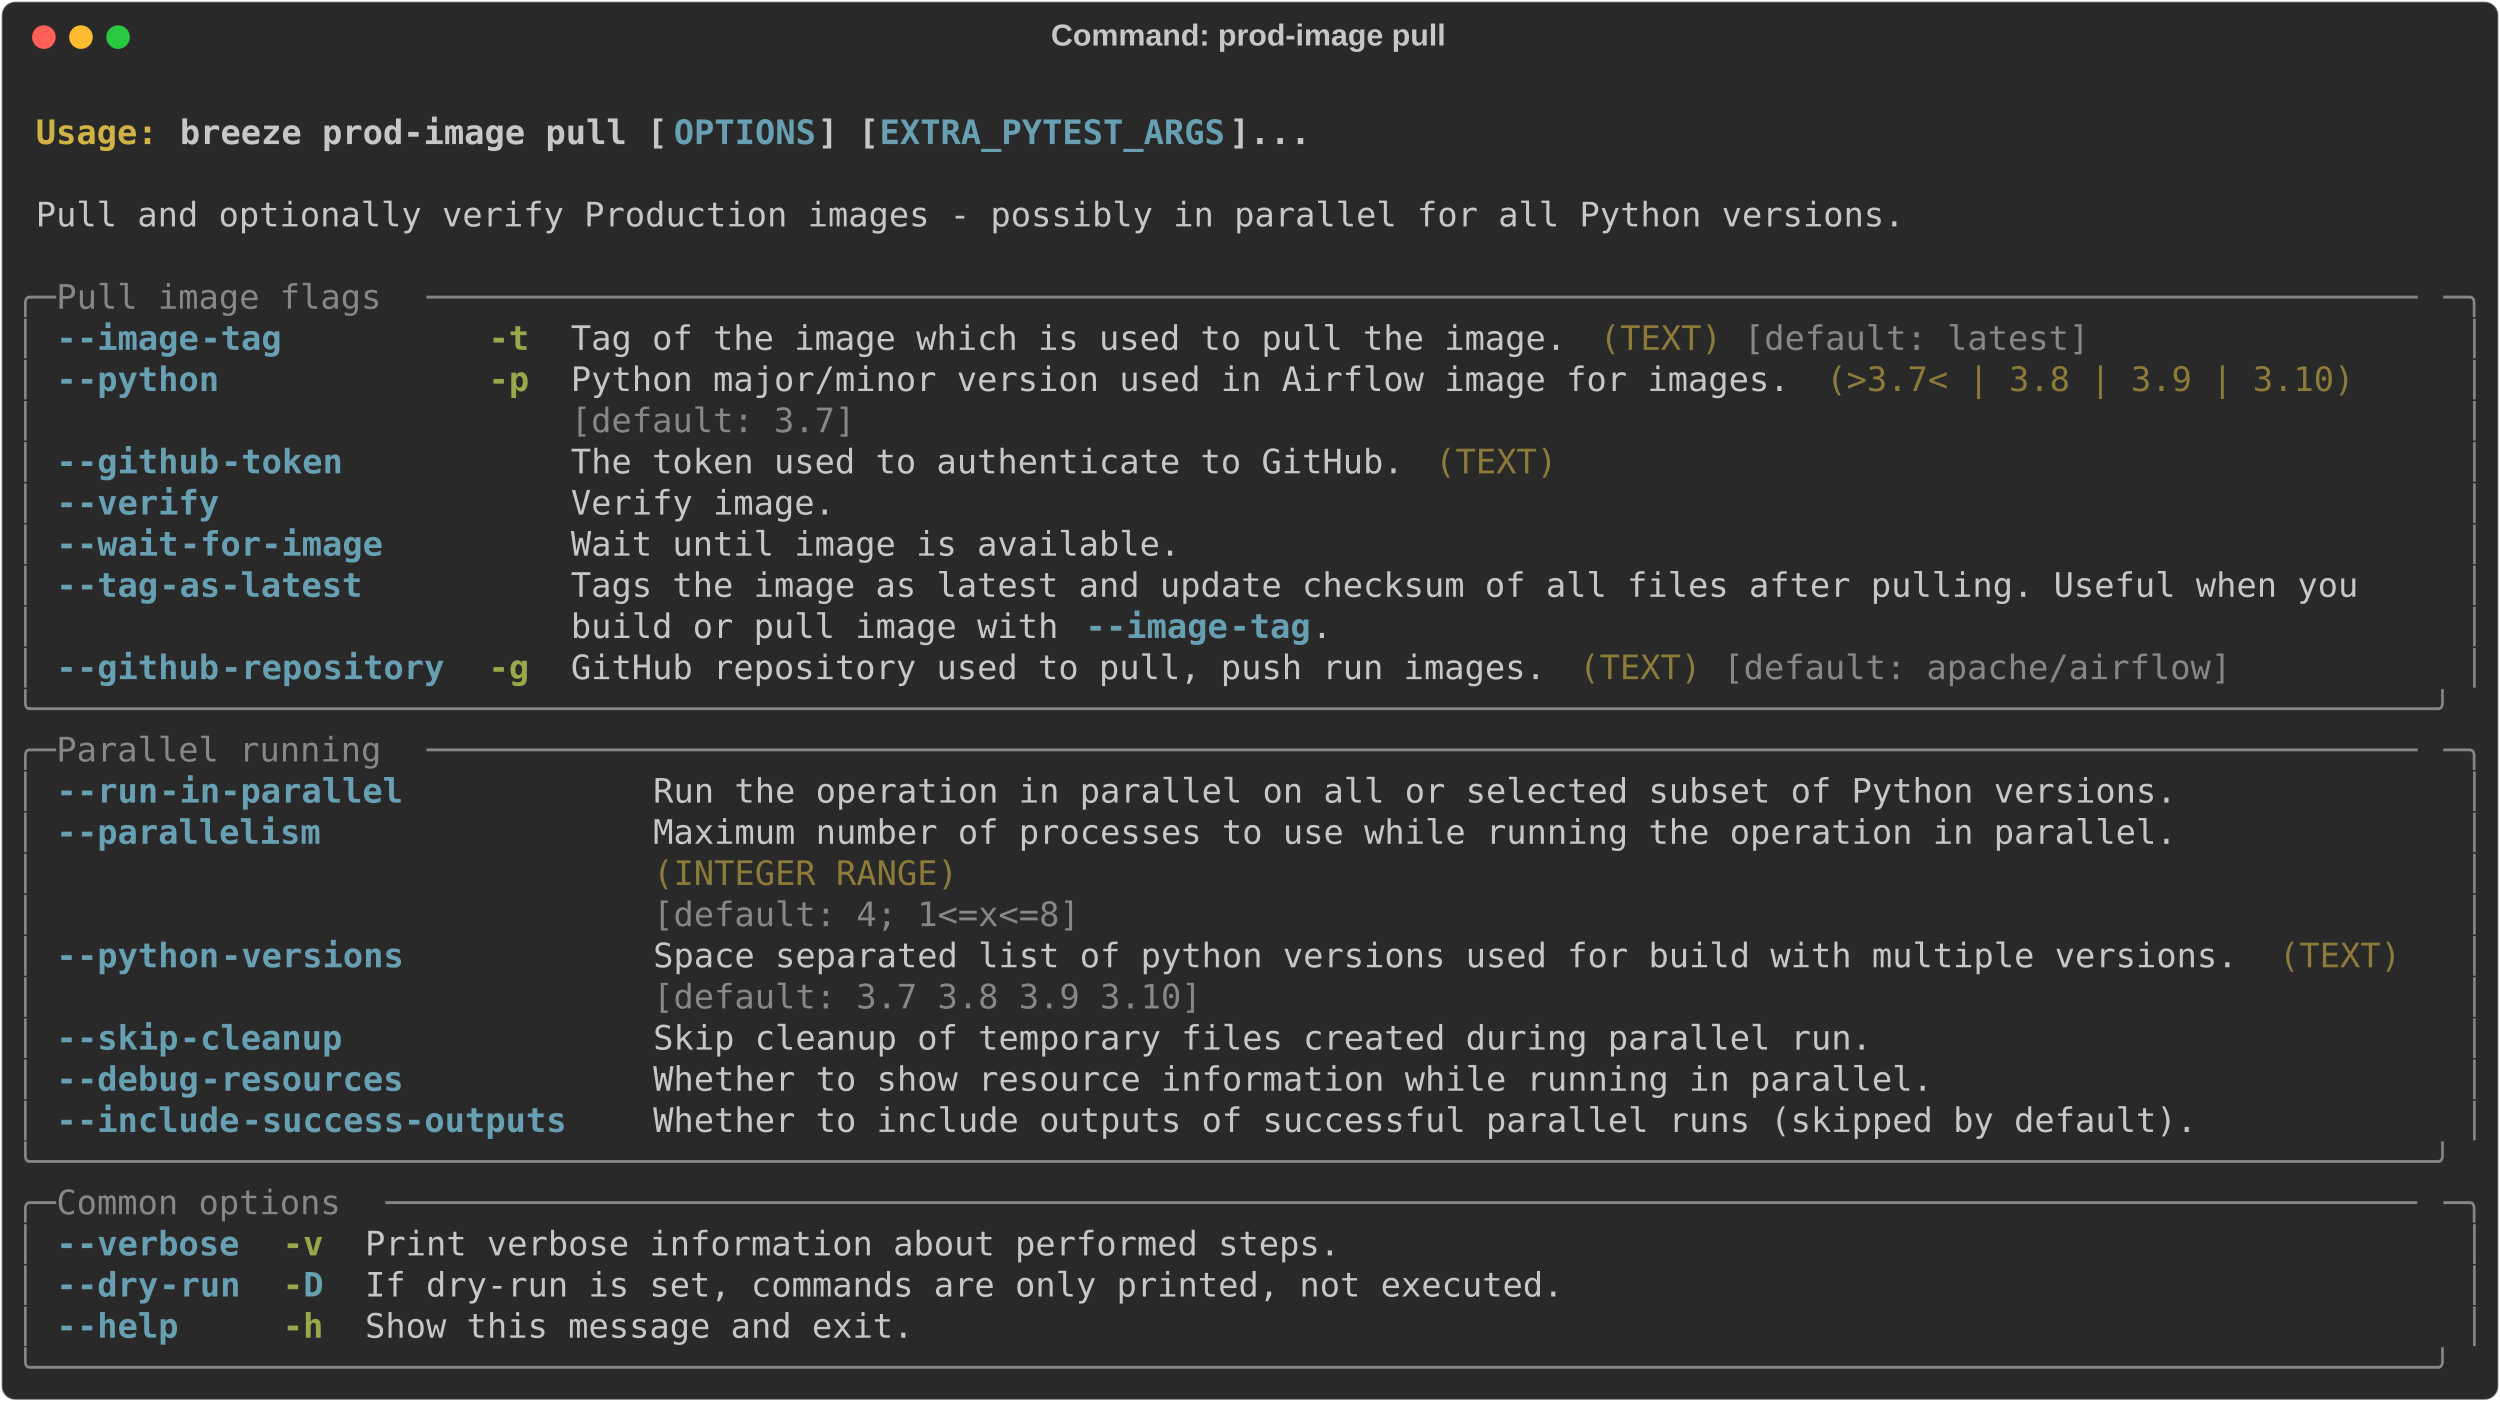
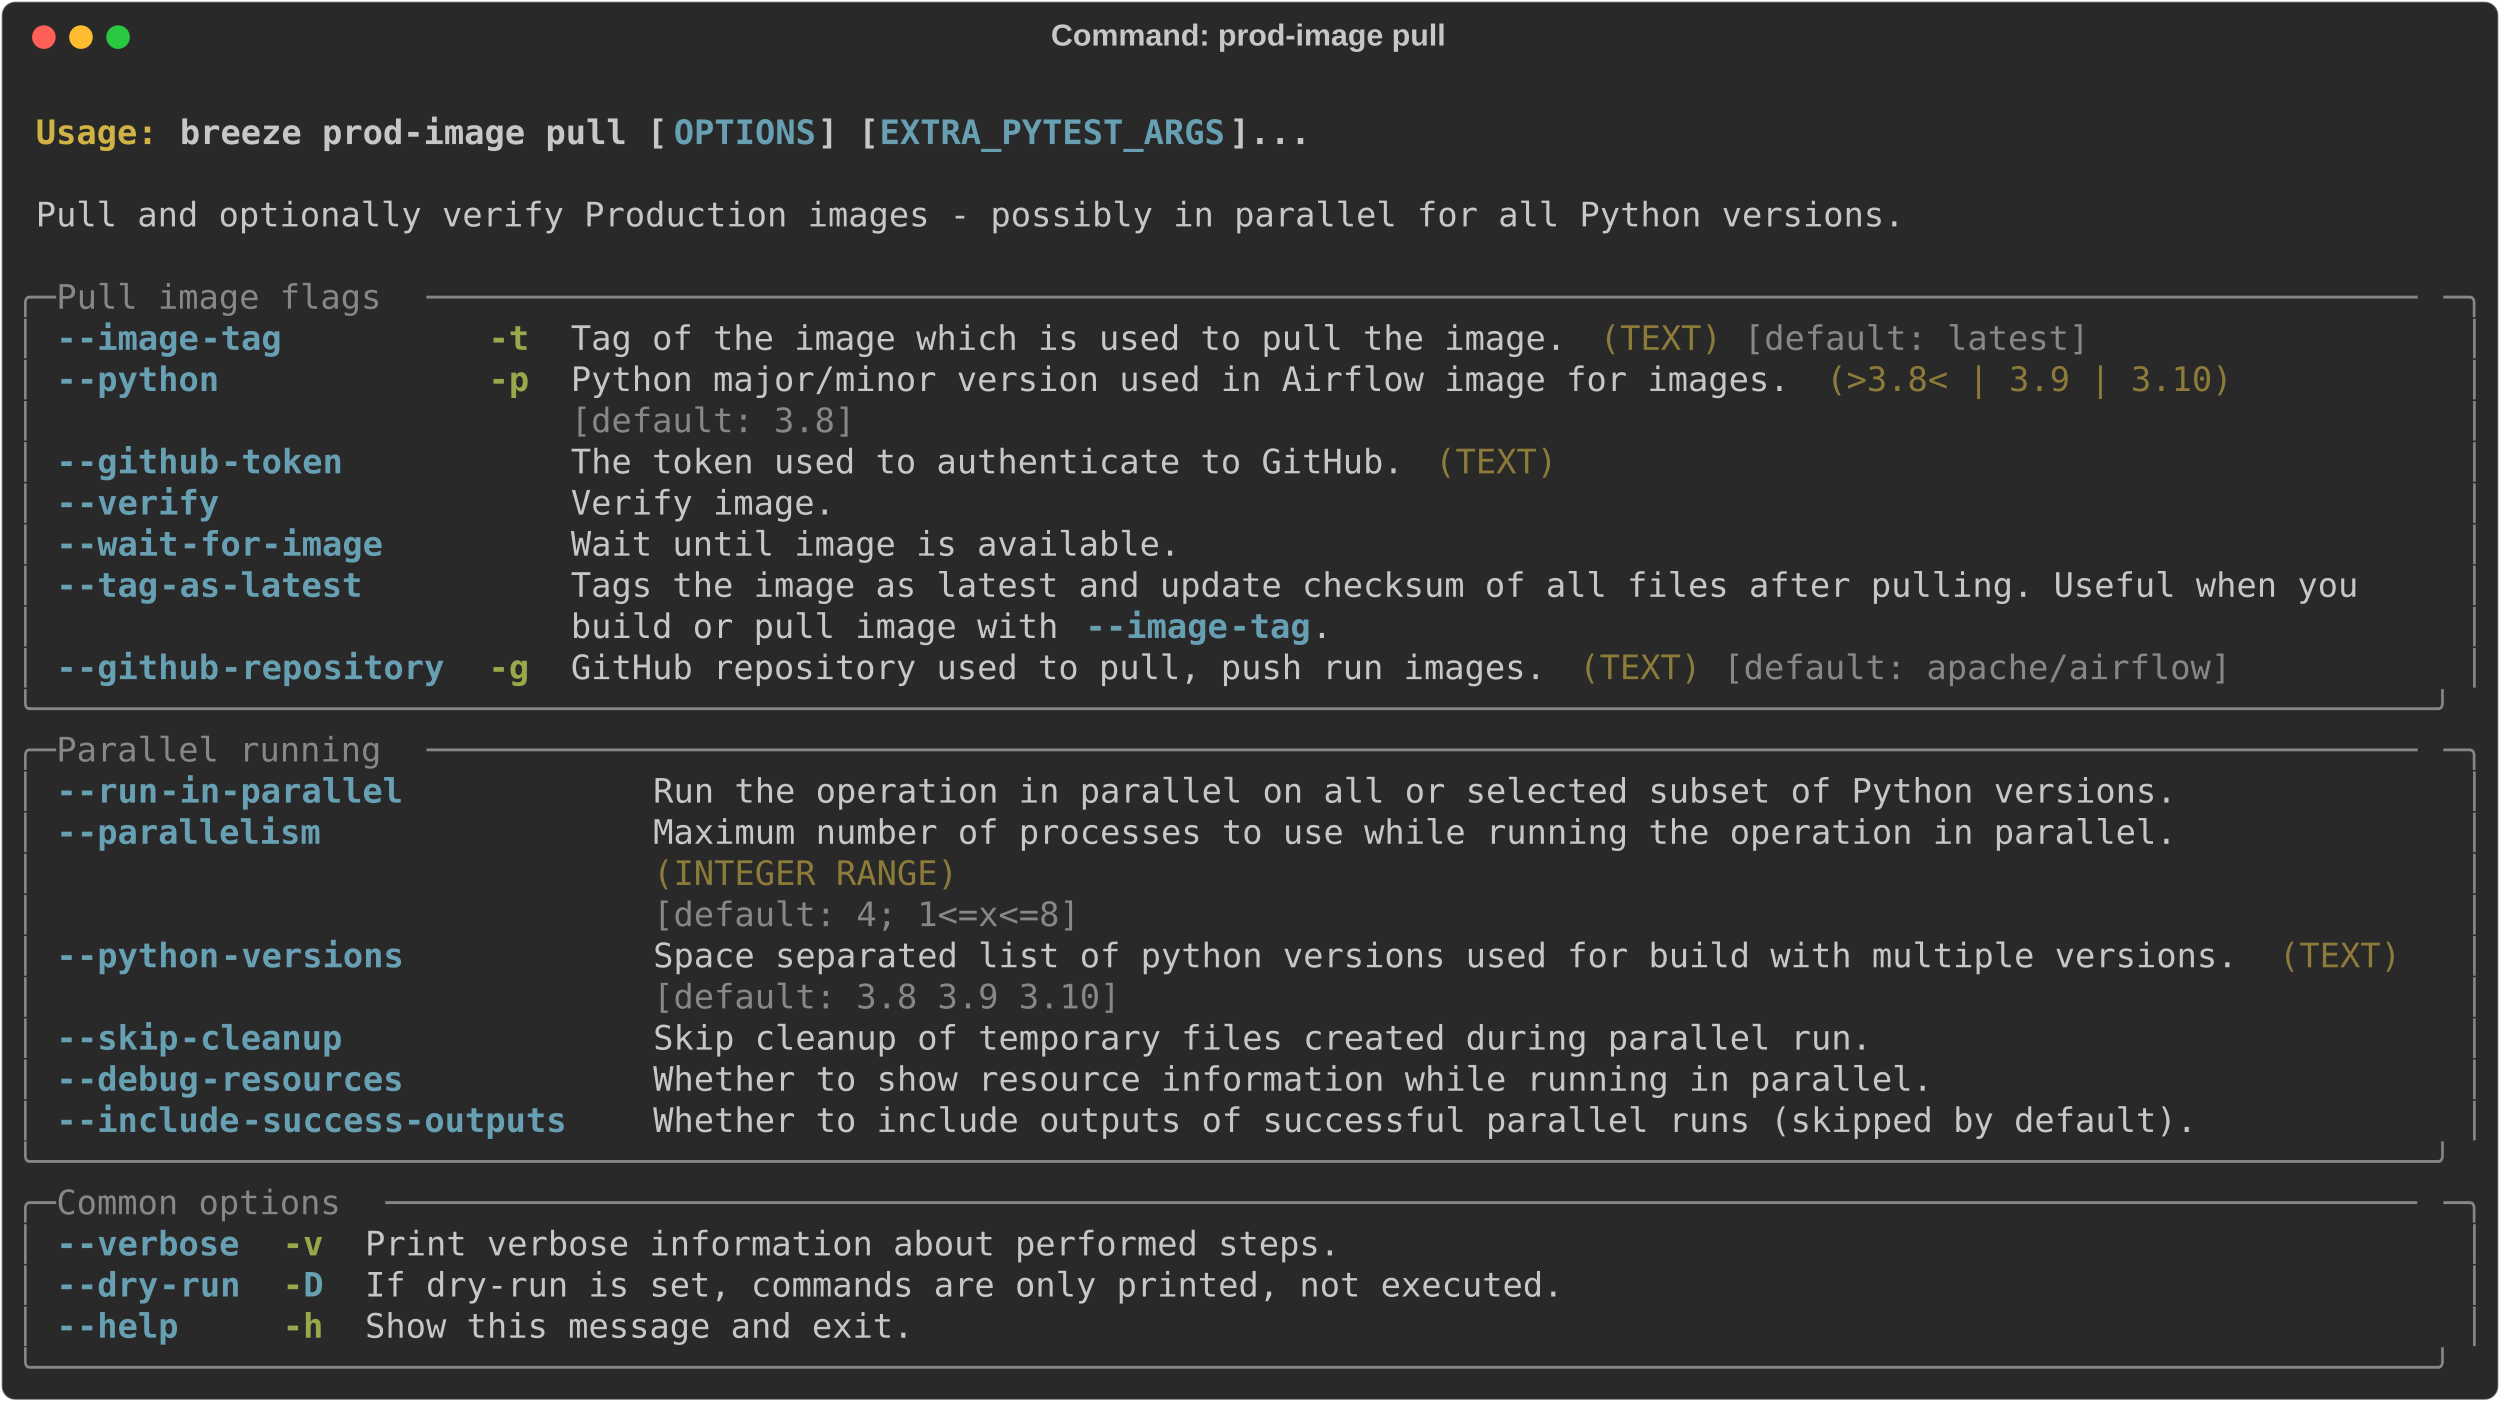
<svg xmlns="http://www.w3.org/2000/svg" class="rich-terminal" viewBox="0 0 1482 830.8">
  <style>

    @font-face {
        font-family: "Fira Code";
        src: local("FiraCode-Regular"),
                url("https://cdnjs.cloudflare.com/ajax/libs/firacode/6.2.0/woff2/FiraCode-Regular.woff2") format("woff2"),
                url("https://cdnjs.cloudflare.com/ajax/libs/firacode/6.2.0/woff/FiraCode-Regular.woff") format("woff");
        font-style: normal;
        font-weight: 400;
    }
    @font-face {
        font-family: "Fira Code";
        src: local("FiraCode-Bold"),
                url("https://cdnjs.cloudflare.com/ajax/libs/firacode/6.2.0/woff2/FiraCode-Bold.woff2") format("woff2"),
                url("https://cdnjs.cloudflare.com/ajax/libs/firacode/6.2.0/woff/FiraCode-Bold.woff") format("woff");
        font-style: bold;
        font-weight: 700;
    }

    .breeze-prod-image-pull-matrix {
        font-family: Fira Code, monospace;
        font-size: 20px;
        line-height: 24.4px;
        font-variant-east-asian: full-width;
    }

    .breeze-prod-image-pull-title {
        font-size: 18px;
        font-weight: bold;
        font-family: arial;
    }

    .breeze-prod-image-pull-r1 { fill: #c5c8c6;font-weight: bold }
.breeze-prod-image-pull-r2 { fill: #c5c8c6 }
.breeze-prod-image-pull-r3 { fill: #d0b344;font-weight: bold }
.breeze-prod-image-pull-r4 { fill: #68a0b3;font-weight: bold }
.breeze-prod-image-pull-r5 { fill: #868887 }
.breeze-prod-image-pull-r6 { fill: #98a84b;font-weight: bold }
.breeze-prod-image-pull-r7 { fill: #8d7b39 }
    </style>
  <defs>
    <clipPath id="breeze-prod-image-pull-clip-terminal">
      <rect x="0" y="0" width="1463.0" height="779.8" />
    </clipPath>
    <clipPath id="breeze-prod-image-pull-line-0">
      <rect x="0" y="1.5" width="1464" height="24.65" />
    </clipPath>
    <clipPath id="breeze-prod-image-pull-line-1">
      <rect x="0" y="25.9" width="1464" height="24.65" />
    </clipPath>
    <clipPath id="breeze-prod-image-pull-line-2">
      <rect x="0" y="50.3" width="1464" height="24.65" />
    </clipPath>
    <clipPath id="breeze-prod-image-pull-line-3">
      <rect x="0" y="74.7" width="1464" height="24.65" />
    </clipPath>
    <clipPath id="breeze-prod-image-pull-line-4">
      <rect x="0" y="99.1" width="1464" height="24.65" />
    </clipPath>
    <clipPath id="breeze-prod-image-pull-line-5">
      <rect x="0" y="123.5" width="1464" height="24.65" />
    </clipPath>
    <clipPath id="breeze-prod-image-pull-line-6">
      <rect x="0" y="147.9" width="1464" height="24.65" />
    </clipPath>
    <clipPath id="breeze-prod-image-pull-line-7">
      <rect x="0" y="172.3" width="1464" height="24.65" />
    </clipPath>
    <clipPath id="breeze-prod-image-pull-line-8">
      <rect x="0" y="196.7" width="1464" height="24.65" />
    </clipPath>
    <clipPath id="breeze-prod-image-pull-line-9">
      <rect x="0" y="221.1" width="1464" height="24.65" />
    </clipPath>
    <clipPath id="breeze-prod-image-pull-line-10">
      <rect x="0" y="245.5" width="1464" height="24.65" />
    </clipPath>
    <clipPath id="breeze-prod-image-pull-line-11">
      <rect x="0" y="269.9" width="1464" height="24.65" />
    </clipPath>
    <clipPath id="breeze-prod-image-pull-line-12">
      <rect x="0" y="294.3" width="1464" height="24.65" />
    </clipPath>
    <clipPath id="breeze-prod-image-pull-line-13">
      <rect x="0" y="318.7" width="1464" height="24.65" />
    </clipPath>
    <clipPath id="breeze-prod-image-pull-line-14">
      <rect x="0" y="343.1" width="1464" height="24.65" />
    </clipPath>
    <clipPath id="breeze-prod-image-pull-line-15">
      <rect x="0" y="367.5" width="1464" height="24.65" />
    </clipPath>
    <clipPath id="breeze-prod-image-pull-line-16">
      <rect x="0" y="391.9" width="1464" height="24.65" />
    </clipPath>
    <clipPath id="breeze-prod-image-pull-line-17">
      <rect x="0" y="416.3" width="1464" height="24.65" />
    </clipPath>
    <clipPath id="breeze-prod-image-pull-line-18">
      <rect x="0" y="440.7" width="1464" height="24.65" />
    </clipPath>
    <clipPath id="breeze-prod-image-pull-line-19">
      <rect x="0" y="465.1" width="1464" height="24.65" />
    </clipPath>
    <clipPath id="breeze-prod-image-pull-line-20">
      <rect x="0" y="489.5" width="1464" height="24.65" />
    </clipPath>
    <clipPath id="breeze-prod-image-pull-line-21">
      <rect x="0" y="513.9" width="1464" height="24.65" />
    </clipPath>
    <clipPath id="breeze-prod-image-pull-line-22">
      <rect x="0" y="538.3" width="1464" height="24.65" />
    </clipPath>
    <clipPath id="breeze-prod-image-pull-line-23">
      <rect x="0" y="562.7" width="1464" height="24.65" />
    </clipPath>
    <clipPath id="breeze-prod-image-pull-line-24">
      <rect x="0" y="587.1" width="1464" height="24.65" />
    </clipPath>
    <clipPath id="breeze-prod-image-pull-line-25">
      <rect x="0" y="611.5" width="1464" height="24.65" />
    </clipPath>
    <clipPath id="breeze-prod-image-pull-line-26">
      <rect x="0" y="635.9" width="1464" height="24.65" />
    </clipPath>
    <clipPath id="breeze-prod-image-pull-line-27">
      <rect x="0" y="660.3" width="1464" height="24.65" />
    </clipPath>
    <clipPath id="breeze-prod-image-pull-line-28">
      <rect x="0" y="684.7" width="1464" height="24.65" />
    </clipPath>
    <clipPath id="breeze-prod-image-pull-line-29">
      <rect x="0" y="709.1" width="1464" height="24.65" />
    </clipPath>
    <clipPath id="breeze-prod-image-pull-line-30">
      <rect x="0" y="733.5" width="1464" height="24.65" />
    </clipPath>
  </defs>
  <rect fill="#292929" stroke="rgba(255,255,255,0.35)" stroke-width="1" x="1" y="1" width="1480" height="828.8" rx="8" />
  <text class="breeze-prod-image-pull-title" fill="#c5c8c6" text-anchor="middle" x="740" y="27">Command: prod-image pull</text>
  <g transform="translate(26,22)">
    <circle cx="0" cy="0" r="7" fill="#ff5f57" />
    <circle cx="22" cy="0" r="7" fill="#febc2e" />
    <circle cx="44" cy="0" r="7" fill="#28c840" />
  </g>
  <g transform="translate(9, 41)" clip-path="url(#breeze-prod-image-pull-clip-terminal)">
    <g class="breeze-prod-image-pull-matrix">
      <text class="breeze-prod-image-pull-r2" x="1464" y="20" textLength="12.2" clip-path="url(#breeze-prod-image-pull-line-0)">
</text>
      <text class="breeze-prod-image-pull-r3" x="12.2" y="44.4" textLength="85.4" clip-path="url(#breeze-prod-image-pull-line-1)">Usage: </text>
      <text class="breeze-prod-image-pull-r1" x="97.6" y="44.4" textLength="292.8" clip-path="url(#breeze-prod-image-pull-line-1)">breeze prod-image pull [</text>
      <text class="breeze-prod-image-pull-r4" x="390.4" y="44.4" textLength="85.4" clip-path="url(#breeze-prod-image-pull-line-1)">OPTIONS</text>
      <text class="breeze-prod-image-pull-r1" x="475.8" y="44.4" textLength="36.6" clip-path="url(#breeze-prod-image-pull-line-1)">] [</text>
      <text class="breeze-prod-image-pull-r4" x="512.4" y="44.4" textLength="207.4" clip-path="url(#breeze-prod-image-pull-line-1)">EXTRA_PYTEST_ARGS</text>
      <text class="breeze-prod-image-pull-r1" x="719.8" y="44.4" textLength="48.8" clip-path="url(#breeze-prod-image-pull-line-1)">]...</text>
      <text class="breeze-prod-image-pull-r2" x="1464" y="44.4" textLength="12.2" clip-path="url(#breeze-prod-image-pull-line-1)">
</text>
      <text class="breeze-prod-image-pull-r2" x="1464" y="68.8" textLength="12.2" clip-path="url(#breeze-prod-image-pull-line-2)">
</text>
      <text class="breeze-prod-image-pull-r2" x="12.2" y="93.2" textLength="1122.4" clip-path="url(#breeze-prod-image-pull-line-3)">Pull and optionally verify Production images - possibly in parallel for all Python versions.</text>
      <text class="breeze-prod-image-pull-r2" x="1464" y="93.2" textLength="12.2" clip-path="url(#breeze-prod-image-pull-line-3)">
</text>
      <text class="breeze-prod-image-pull-r2" x="1464" y="117.6" textLength="12.2" clip-path="url(#breeze-prod-image-pull-line-4)">
</text>
      <text class="breeze-prod-image-pull-r5" x="0" y="142" textLength="24.4" clip-path="url(#breeze-prod-image-pull-line-5)">╭─</text>
      <text class="breeze-prod-image-pull-r5" x="24.4" y="142" textLength="219.6" clip-path="url(#breeze-prod-image-pull-line-5)"> Pull image flags </text>
      <text class="breeze-prod-image-pull-r5" x="244" y="142" textLength="1195.6" clip-path="url(#breeze-prod-image-pull-line-5)">──────────────────────────────────────────────────────────────────────────────────────────────────</text>
      <text class="breeze-prod-image-pull-r5" x="1439.6" y="142" textLength="24.4" clip-path="url(#breeze-prod-image-pull-line-5)">─╮</text>
      <text class="breeze-prod-image-pull-r2" x="1464" y="142" textLength="12.2" clip-path="url(#breeze-prod-image-pull-line-5)">
</text>
      <text class="breeze-prod-image-pull-r5" x="0" y="166.4" textLength="12.2" clip-path="url(#breeze-prod-image-pull-line-6)">│</text>
      <text class="breeze-prod-image-pull-r4" x="24.4" y="166.4" textLength="12.2" clip-path="url(#breeze-prod-image-pull-line-6)">-</text>
      <text class="breeze-prod-image-pull-r4" x="36.6" y="166.4" textLength="73.2" clip-path="url(#breeze-prod-image-pull-line-6)">-image</text>
      <text class="breeze-prod-image-pull-r4" x="109.8" y="166.4" textLength="48.8" clip-path="url(#breeze-prod-image-pull-line-6)">-tag</text>
      <text class="breeze-prod-image-pull-r6" x="280.6" y="166.4" textLength="24.4" clip-path="url(#breeze-prod-image-pull-line-6)">-t</text>
      <text class="breeze-prod-image-pull-r2" x="329.4" y="166.4" textLength="597.8" clip-path="url(#breeze-prod-image-pull-line-6)">Tag of the image which is used to pull the image.</text>
      <text class="breeze-prod-image-pull-r7" x="939.4" y="166.4" textLength="73.2" clip-path="url(#breeze-prod-image-pull-line-6)">(TEXT)</text>
      <text class="breeze-prod-image-pull-r5" x="1024.8" y="166.4" textLength="207.4" clip-path="url(#breeze-prod-image-pull-line-6)">[default: latest]</text>
      <text class="breeze-prod-image-pull-r5" x="1451.8" y="166.4" textLength="12.2" clip-path="url(#breeze-prod-image-pull-line-6)">│</text>
      <text class="breeze-prod-image-pull-r2" x="1464" y="166.4" textLength="12.2" clip-path="url(#breeze-prod-image-pull-line-6)">
</text>
      <text class="breeze-prod-image-pull-r5" x="0" y="190.8" textLength="12.2" clip-path="url(#breeze-prod-image-pull-line-7)">│</text>
      <text class="breeze-prod-image-pull-r4" x="24.4" y="190.8" textLength="12.2" clip-path="url(#breeze-prod-image-pull-line-7)">-</text>
      <text class="breeze-prod-image-pull-r4" x="36.6" y="190.8" textLength="85.4" clip-path="url(#breeze-prod-image-pull-line-7)">-python</text>
      <text class="breeze-prod-image-pull-r6" x="280.6" y="190.8" textLength="24.4" clip-path="url(#breeze-prod-image-pull-line-7)">-p</text>
      <text class="breeze-prod-image-pull-r2" x="329.4" y="190.8" textLength="732" clip-path="url(#breeze-prod-image-pull-line-7)">Python major/minor version used in Airflow image for images.</text>
-       <text class="breeze-prod-image-pull-r7" x="1073.6" y="190.8" textLength="317.2" clip-path="url(#breeze-prod-image-pull-line-7)">(&gt;3.7&lt; | 3.8 | 3.9 | 3.10)</text>
+       <text class="breeze-prod-image-pull-r7" x="1073.6" y="190.8" textLength="244" clip-path="url(#breeze-prod-image-pull-line-7)">(&gt;3.8&lt; | 3.9 | 3.10)</text>
      <text class="breeze-prod-image-pull-r5" x="1451.8" y="190.8" textLength="12.2" clip-path="url(#breeze-prod-image-pull-line-7)">│</text>
      <text class="breeze-prod-image-pull-r2" x="1464" y="190.8" textLength="12.2" clip-path="url(#breeze-prod-image-pull-line-7)">
</text>
      <text class="breeze-prod-image-pull-r5" x="0" y="215.2" textLength="12.2" clip-path="url(#breeze-prod-image-pull-line-8)">│</text>
-       <text class="breeze-prod-image-pull-r5" x="329.4" y="215.2" textLength="732" clip-path="url(#breeze-prod-image-pull-line-8)">[default: 3.7]                                              </text>
+       <text class="breeze-prod-image-pull-r5" x="329.4" y="215.2" textLength="732" clip-path="url(#breeze-prod-image-pull-line-8)">[default: 3.8]                                              </text>
      <text class="breeze-prod-image-pull-r5" x="1451.8" y="215.2" textLength="12.2" clip-path="url(#breeze-prod-image-pull-line-8)">│</text>
      <text class="breeze-prod-image-pull-r2" x="1464" y="215.2" textLength="12.2" clip-path="url(#breeze-prod-image-pull-line-8)">
</text>
      <text class="breeze-prod-image-pull-r5" x="0" y="239.6" textLength="12.2" clip-path="url(#breeze-prod-image-pull-line-9)">│</text>
      <text class="breeze-prod-image-pull-r4" x="24.4" y="239.6" textLength="12.2" clip-path="url(#breeze-prod-image-pull-line-9)">-</text>
      <text class="breeze-prod-image-pull-r4" x="36.6" y="239.6" textLength="85.4" clip-path="url(#breeze-prod-image-pull-line-9)">-github</text>
      <text class="breeze-prod-image-pull-r4" x="122" y="239.6" textLength="73.2" clip-path="url(#breeze-prod-image-pull-line-9)">-token</text>
      <text class="breeze-prod-image-pull-r2" x="329.4" y="239.6" textLength="500.2" clip-path="url(#breeze-prod-image-pull-line-9)">The token used to authenticate to GitHub.</text>
      <text class="breeze-prod-image-pull-r7" x="841.8" y="239.6" textLength="73.2" clip-path="url(#breeze-prod-image-pull-line-9)">(TEXT)</text>
      <text class="breeze-prod-image-pull-r5" x="1451.8" y="239.6" textLength="12.2" clip-path="url(#breeze-prod-image-pull-line-9)">│</text>
      <text class="breeze-prod-image-pull-r2" x="1464" y="239.6" textLength="12.2" clip-path="url(#breeze-prod-image-pull-line-9)">
</text>
      <text class="breeze-prod-image-pull-r5" x="0" y="264" textLength="12.2" clip-path="url(#breeze-prod-image-pull-line-10)">│</text>
      <text class="breeze-prod-image-pull-r4" x="24.4" y="264" textLength="12.2" clip-path="url(#breeze-prod-image-pull-line-10)">-</text>
      <text class="breeze-prod-image-pull-r4" x="36.6" y="264" textLength="85.4" clip-path="url(#breeze-prod-image-pull-line-10)">-verify</text>
      <text class="breeze-prod-image-pull-r2" x="329.4" y="264" textLength="158.6" clip-path="url(#breeze-prod-image-pull-line-10)">Verify image.</text>
      <text class="breeze-prod-image-pull-r5" x="1451.8" y="264" textLength="12.2" clip-path="url(#breeze-prod-image-pull-line-10)">│</text>
      <text class="breeze-prod-image-pull-r2" x="1464" y="264" textLength="12.2" clip-path="url(#breeze-prod-image-pull-line-10)">
</text>
      <text class="breeze-prod-image-pull-r5" x="0" y="288.4" textLength="12.2" clip-path="url(#breeze-prod-image-pull-line-11)">│</text>
      <text class="breeze-prod-image-pull-r4" x="24.4" y="288.4" textLength="12.2" clip-path="url(#breeze-prod-image-pull-line-11)">-</text>
      <text class="breeze-prod-image-pull-r4" x="36.6" y="288.4" textLength="61" clip-path="url(#breeze-prod-image-pull-line-11)">-wait</text>
      <text class="breeze-prod-image-pull-r4" x="97.6" y="288.4" textLength="122" clip-path="url(#breeze-prod-image-pull-line-11)">-for-image</text>
      <text class="breeze-prod-image-pull-r2" x="329.4" y="288.4" textLength="366" clip-path="url(#breeze-prod-image-pull-line-11)">Wait until image is available.</text>
      <text class="breeze-prod-image-pull-r5" x="1451.8" y="288.4" textLength="12.2" clip-path="url(#breeze-prod-image-pull-line-11)">│</text>
      <text class="breeze-prod-image-pull-r2" x="1464" y="288.4" textLength="12.2" clip-path="url(#breeze-prod-image-pull-line-11)">
</text>
      <text class="breeze-prod-image-pull-r5" x="0" y="312.8" textLength="12.2" clip-path="url(#breeze-prod-image-pull-line-12)">│</text>
      <text class="breeze-prod-image-pull-r4" x="24.4" y="312.8" textLength="12.2" clip-path="url(#breeze-prod-image-pull-line-12)">-</text>
      <text class="breeze-prod-image-pull-r4" x="36.6" y="312.8" textLength="48.8" clip-path="url(#breeze-prod-image-pull-line-12)">-tag</text>
      <text class="breeze-prod-image-pull-r4" x="85.4" y="312.8" textLength="122" clip-path="url(#breeze-prod-image-pull-line-12)">-as-latest</text>
      <text class="breeze-prod-image-pull-r2" x="329.4" y="312.8" textLength="1110.2" clip-path="url(#breeze-prod-image-pull-line-12)">Tags the image as latest and update checksum of all files after pulling. Useful when you   </text>
      <text class="breeze-prod-image-pull-r5" x="1451.8" y="312.8" textLength="12.2" clip-path="url(#breeze-prod-image-pull-line-12)">│</text>
      <text class="breeze-prod-image-pull-r2" x="1464" y="312.8" textLength="12.2" clip-path="url(#breeze-prod-image-pull-line-12)">
</text>
      <text class="breeze-prod-image-pull-r5" x="0" y="337.2" textLength="12.2" clip-path="url(#breeze-prod-image-pull-line-13)">│</text>
      <text class="breeze-prod-image-pull-r2" x="329.4" y="337.2" textLength="305" clip-path="url(#breeze-prod-image-pull-line-13)">build or pull image with </text>
      <text class="breeze-prod-image-pull-r4" x="634.4" y="337.2" textLength="12.2" clip-path="url(#breeze-prod-image-pull-line-13)">-</text>
      <text class="breeze-prod-image-pull-r4" x="646.6" y="337.2" textLength="73.2" clip-path="url(#breeze-prod-image-pull-line-13)">-image</text>
      <text class="breeze-prod-image-pull-r4" x="719.8" y="337.2" textLength="48.8" clip-path="url(#breeze-prod-image-pull-line-13)">-tag</text>
      <text class="breeze-prod-image-pull-r2" x="768.6" y="337.2" textLength="671" clip-path="url(#breeze-prod-image-pull-line-13)">.                                                      </text>
      <text class="breeze-prod-image-pull-r5" x="1451.8" y="337.2" textLength="12.2" clip-path="url(#breeze-prod-image-pull-line-13)">│</text>
      <text class="breeze-prod-image-pull-r2" x="1464" y="337.2" textLength="12.2" clip-path="url(#breeze-prod-image-pull-line-13)">
</text>
      <text class="breeze-prod-image-pull-r5" x="0" y="361.6" textLength="12.2" clip-path="url(#breeze-prod-image-pull-line-14)">│</text>
      <text class="breeze-prod-image-pull-r4" x="24.4" y="361.6" textLength="12.2" clip-path="url(#breeze-prod-image-pull-line-14)">-</text>
      <text class="breeze-prod-image-pull-r4" x="36.6" y="361.6" textLength="85.4" clip-path="url(#breeze-prod-image-pull-line-14)">-github</text>
      <text class="breeze-prod-image-pull-r4" x="122" y="361.6" textLength="134.2" clip-path="url(#breeze-prod-image-pull-line-14)">-repository</text>
      <text class="breeze-prod-image-pull-r6" x="280.6" y="361.6" textLength="24.4" clip-path="url(#breeze-prod-image-pull-line-14)">-g</text>
      <text class="breeze-prod-image-pull-r2" x="329.4" y="361.6" textLength="585.6" clip-path="url(#breeze-prod-image-pull-line-14)">GitHub repository used to pull, push run images.</text>
      <text class="breeze-prod-image-pull-r7" x="927.2" y="361.6" textLength="73.2" clip-path="url(#breeze-prod-image-pull-line-14)">(TEXT)</text>
      <text class="breeze-prod-image-pull-r5" x="1012.6" y="361.6" textLength="305" clip-path="url(#breeze-prod-image-pull-line-14)">[default: apache/airflow]</text>
      <text class="breeze-prod-image-pull-r5" x="1451.8" y="361.6" textLength="12.2" clip-path="url(#breeze-prod-image-pull-line-14)">│</text>
      <text class="breeze-prod-image-pull-r2" x="1464" y="361.6" textLength="12.2" clip-path="url(#breeze-prod-image-pull-line-14)">
</text>
      <text class="breeze-prod-image-pull-r5" x="0" y="386" textLength="1464" clip-path="url(#breeze-prod-image-pull-line-15)">╰──────────────────────────────────────────────────────────────────────────────────────────────────────────────────────╯</text>
      <text class="breeze-prod-image-pull-r2" x="1464" y="386" textLength="12.2" clip-path="url(#breeze-prod-image-pull-line-15)">
</text>
      <text class="breeze-prod-image-pull-r5" x="0" y="410.4" textLength="24.4" clip-path="url(#breeze-prod-image-pull-line-16)">╭─</text>
      <text class="breeze-prod-image-pull-r5" x="24.4" y="410.4" textLength="219.6" clip-path="url(#breeze-prod-image-pull-line-16)"> Parallel running </text>
      <text class="breeze-prod-image-pull-r5" x="244" y="410.4" textLength="1195.6" clip-path="url(#breeze-prod-image-pull-line-16)">──────────────────────────────────────────────────────────────────────────────────────────────────</text>
      <text class="breeze-prod-image-pull-r5" x="1439.6" y="410.4" textLength="24.4" clip-path="url(#breeze-prod-image-pull-line-16)">─╮</text>
      <text class="breeze-prod-image-pull-r2" x="1464" y="410.4" textLength="12.2" clip-path="url(#breeze-prod-image-pull-line-16)">
</text>
      <text class="breeze-prod-image-pull-r5" x="0" y="434.8" textLength="12.2" clip-path="url(#breeze-prod-image-pull-line-17)">│</text>
      <text class="breeze-prod-image-pull-r4" x="24.4" y="434.8" textLength="12.2" clip-path="url(#breeze-prod-image-pull-line-17)">-</text>
      <text class="breeze-prod-image-pull-r4" x="36.6" y="434.8" textLength="48.8" clip-path="url(#breeze-prod-image-pull-line-17)">-run</text>
      <text class="breeze-prod-image-pull-r4" x="85.4" y="434.8" textLength="146.4" clip-path="url(#breeze-prod-image-pull-line-17)">-in-parallel</text>
      <text class="breeze-prod-image-pull-r2" x="378.2" y="434.8" textLength="915" clip-path="url(#breeze-prod-image-pull-line-17)">Run the operation in parallel on all or selected subset of Python versions.</text>
      <text class="breeze-prod-image-pull-r5" x="1451.8" y="434.8" textLength="12.2" clip-path="url(#breeze-prod-image-pull-line-17)">│</text>
      <text class="breeze-prod-image-pull-r2" x="1464" y="434.8" textLength="12.2" clip-path="url(#breeze-prod-image-pull-line-17)">
</text>
      <text class="breeze-prod-image-pull-r5" x="0" y="459.2" textLength="12.2" clip-path="url(#breeze-prod-image-pull-line-18)">│</text>
      <text class="breeze-prod-image-pull-r4" x="24.4" y="459.2" textLength="12.2" clip-path="url(#breeze-prod-image-pull-line-18)">-</text>
      <text class="breeze-prod-image-pull-r4" x="36.6" y="459.2" textLength="146.4" clip-path="url(#breeze-prod-image-pull-line-18)">-parallelism</text>
      <text class="breeze-prod-image-pull-r2" x="378.2" y="459.2" textLength="915" clip-path="url(#breeze-prod-image-pull-line-18)">Maximum number of processes to use while running the operation in parallel.</text>
      <text class="breeze-prod-image-pull-r5" x="1451.8" y="459.2" textLength="12.2" clip-path="url(#breeze-prod-image-pull-line-18)">│</text>
      <text class="breeze-prod-image-pull-r2" x="1464" y="459.2" textLength="12.2" clip-path="url(#breeze-prod-image-pull-line-18)">
</text>
      <text class="breeze-prod-image-pull-r5" x="0" y="483.6" textLength="12.2" clip-path="url(#breeze-prod-image-pull-line-19)">│</text>
      <text class="breeze-prod-image-pull-r7" x="378.2" y="483.6" textLength="915" clip-path="url(#breeze-prod-image-pull-line-19)">(INTEGER RANGE)                                                            </text>
      <text class="breeze-prod-image-pull-r5" x="1451.8" y="483.6" textLength="12.2" clip-path="url(#breeze-prod-image-pull-line-19)">│</text>
      <text class="breeze-prod-image-pull-r2" x="1464" y="483.6" textLength="12.2" clip-path="url(#breeze-prod-image-pull-line-19)">
</text>
      <text class="breeze-prod-image-pull-r5" x="0" y="508" textLength="12.2" clip-path="url(#breeze-prod-image-pull-line-20)">│</text>
      <text class="breeze-prod-image-pull-r5" x="378.2" y="508" textLength="915" clip-path="url(#breeze-prod-image-pull-line-20)">[default: 4; 1&lt;=x&lt;=8]                                                      </text>
      <text class="breeze-prod-image-pull-r5" x="1451.8" y="508" textLength="12.2" clip-path="url(#breeze-prod-image-pull-line-20)">│</text>
      <text class="breeze-prod-image-pull-r2" x="1464" y="508" textLength="12.2" clip-path="url(#breeze-prod-image-pull-line-20)">
</text>
      <text class="breeze-prod-image-pull-r5" x="0" y="532.4" textLength="12.2" clip-path="url(#breeze-prod-image-pull-line-21)">│</text>
      <text class="breeze-prod-image-pull-r4" x="24.4" y="532.4" textLength="12.2" clip-path="url(#breeze-prod-image-pull-line-21)">-</text>
      <text class="breeze-prod-image-pull-r4" x="36.6" y="532.4" textLength="85.4" clip-path="url(#breeze-prod-image-pull-line-21)">-python</text>
      <text class="breeze-prod-image-pull-r4" x="122" y="532.4" textLength="109.8" clip-path="url(#breeze-prod-image-pull-line-21)">-versions</text>
      <text class="breeze-prod-image-pull-r2" x="378.2" y="532.4" textLength="951.6" clip-path="url(#breeze-prod-image-pull-line-21)">Space separated list of python versions used for build with multiple versions.</text>
      <text class="breeze-prod-image-pull-r7" x="1342" y="532.4" textLength="73.2" clip-path="url(#breeze-prod-image-pull-line-21)">(TEXT)</text>
      <text class="breeze-prod-image-pull-r5" x="1451.8" y="532.4" textLength="12.2" clip-path="url(#breeze-prod-image-pull-line-21)">│</text>
      <text class="breeze-prod-image-pull-r2" x="1464" y="532.4" textLength="12.2" clip-path="url(#breeze-prod-image-pull-line-21)">
</text>
      <text class="breeze-prod-image-pull-r5" x="0" y="556.8" textLength="12.2" clip-path="url(#breeze-prod-image-pull-line-22)">│</text>
-       <text class="breeze-prod-image-pull-r5" x="378.2" y="556.8" textLength="951.6" clip-path="url(#breeze-prod-image-pull-line-22)">[default: 3.7 3.8 3.9 3.10]                                                   </text>
+       <text class="breeze-prod-image-pull-r5" x="378.2" y="556.8" textLength="951.6" clip-path="url(#breeze-prod-image-pull-line-22)">[default: 3.8 3.9 3.10]                                                       </text>
      <text class="breeze-prod-image-pull-r5" x="1451.8" y="556.8" textLength="12.2" clip-path="url(#breeze-prod-image-pull-line-22)">│</text>
      <text class="breeze-prod-image-pull-r2" x="1464" y="556.8" textLength="12.2" clip-path="url(#breeze-prod-image-pull-line-22)">
</text>
      <text class="breeze-prod-image-pull-r5" x="0" y="581.2" textLength="12.2" clip-path="url(#breeze-prod-image-pull-line-23)">│</text>
      <text class="breeze-prod-image-pull-r4" x="24.4" y="581.2" textLength="12.2" clip-path="url(#breeze-prod-image-pull-line-23)">-</text>
      <text class="breeze-prod-image-pull-r4" x="36.6" y="581.2" textLength="61" clip-path="url(#breeze-prod-image-pull-line-23)">-skip</text>
      <text class="breeze-prod-image-pull-r4" x="97.6" y="581.2" textLength="97.6" clip-path="url(#breeze-prod-image-pull-line-23)">-cleanup</text>
      <text class="breeze-prod-image-pull-r2" x="378.2" y="581.2" textLength="732" clip-path="url(#breeze-prod-image-pull-line-23)">Skip cleanup of temporary files created during parallel run.</text>
      <text class="breeze-prod-image-pull-r5" x="1451.8" y="581.2" textLength="12.2" clip-path="url(#breeze-prod-image-pull-line-23)">│</text>
      <text class="breeze-prod-image-pull-r2" x="1464" y="581.2" textLength="12.2" clip-path="url(#breeze-prod-image-pull-line-23)">
</text>
      <text class="breeze-prod-image-pull-r5" x="0" y="605.6" textLength="12.2" clip-path="url(#breeze-prod-image-pull-line-24)">│</text>
      <text class="breeze-prod-image-pull-r4" x="24.4" y="605.6" textLength="12.2" clip-path="url(#breeze-prod-image-pull-line-24)">-</text>
      <text class="breeze-prod-image-pull-r4" x="36.6" y="605.6" textLength="73.2" clip-path="url(#breeze-prod-image-pull-line-24)">-debug</text>
      <text class="breeze-prod-image-pull-r4" x="109.8" y="605.6" textLength="122" clip-path="url(#breeze-prod-image-pull-line-24)">-resources</text>
      <text class="breeze-prod-image-pull-r2" x="378.2" y="605.6" textLength="768.6" clip-path="url(#breeze-prod-image-pull-line-24)">Whether to show resource information while running in parallel.</text>
      <text class="breeze-prod-image-pull-r5" x="1451.8" y="605.6" textLength="12.2" clip-path="url(#breeze-prod-image-pull-line-24)">│</text>
      <text class="breeze-prod-image-pull-r2" x="1464" y="605.6" textLength="12.2" clip-path="url(#breeze-prod-image-pull-line-24)">
</text>
      <text class="breeze-prod-image-pull-r5" x="0" y="630" textLength="12.2" clip-path="url(#breeze-prod-image-pull-line-25)">│</text>
      <text class="breeze-prod-image-pull-r4" x="24.4" y="630" textLength="12.2" clip-path="url(#breeze-prod-image-pull-line-25)">-</text>
      <text class="breeze-prod-image-pull-r4" x="36.6" y="630" textLength="97.6" clip-path="url(#breeze-prod-image-pull-line-25)">-include</text>
      <text class="breeze-prod-image-pull-r4" x="134.2" y="630" textLength="195.2" clip-path="url(#breeze-prod-image-pull-line-25)">-success-outputs</text>
      <text class="breeze-prod-image-pull-r2" x="378.2" y="630" textLength="927.2" clip-path="url(#breeze-prod-image-pull-line-25)">Whether to include outputs of successful parallel runs (skipped by default).</text>
      <text class="breeze-prod-image-pull-r5" x="1451.8" y="630" textLength="12.2" clip-path="url(#breeze-prod-image-pull-line-25)">│</text>
      <text class="breeze-prod-image-pull-r2" x="1464" y="630" textLength="12.2" clip-path="url(#breeze-prod-image-pull-line-25)">
</text>
      <text class="breeze-prod-image-pull-r5" x="0" y="654.4" textLength="1464" clip-path="url(#breeze-prod-image-pull-line-26)">╰──────────────────────────────────────────────────────────────────────────────────────────────────────────────────────╯</text>
      <text class="breeze-prod-image-pull-r2" x="1464" y="654.4" textLength="12.2" clip-path="url(#breeze-prod-image-pull-line-26)">
</text>
      <text class="breeze-prod-image-pull-r5" x="0" y="678.8" textLength="24.4" clip-path="url(#breeze-prod-image-pull-line-27)">╭─</text>
      <text class="breeze-prod-image-pull-r5" x="24.4" y="678.8" textLength="195.2" clip-path="url(#breeze-prod-image-pull-line-27)"> Common options </text>
      <text class="breeze-prod-image-pull-r5" x="219.6" y="678.8" textLength="1220" clip-path="url(#breeze-prod-image-pull-line-27)">────────────────────────────────────────────────────────────────────────────────────────────────────</text>
      <text class="breeze-prod-image-pull-r5" x="1439.6" y="678.8" textLength="24.4" clip-path="url(#breeze-prod-image-pull-line-27)">─╮</text>
      <text class="breeze-prod-image-pull-r2" x="1464" y="678.8" textLength="12.2" clip-path="url(#breeze-prod-image-pull-line-27)">
</text>
      <text class="breeze-prod-image-pull-r5" x="0" y="703.2" textLength="12.2" clip-path="url(#breeze-prod-image-pull-line-28)">│</text>
      <text class="breeze-prod-image-pull-r4" x="24.4" y="703.2" textLength="12.2" clip-path="url(#breeze-prod-image-pull-line-28)">-</text>
      <text class="breeze-prod-image-pull-r4" x="36.6" y="703.2" textLength="97.6" clip-path="url(#breeze-prod-image-pull-line-28)">-verbose</text>
      <text class="breeze-prod-image-pull-r6" x="158.6" y="703.2" textLength="24.4" clip-path="url(#breeze-prod-image-pull-line-28)">-v</text>
      <text class="breeze-prod-image-pull-r2" x="207.4" y="703.2" textLength="585.6" clip-path="url(#breeze-prod-image-pull-line-28)">Print verbose information about performed steps.</text>
      <text class="breeze-prod-image-pull-r5" x="1451.8" y="703.2" textLength="12.2" clip-path="url(#breeze-prod-image-pull-line-28)">│</text>
      <text class="breeze-prod-image-pull-r2" x="1464" y="703.2" textLength="12.2" clip-path="url(#breeze-prod-image-pull-line-28)">
</text>
      <text class="breeze-prod-image-pull-r5" x="0" y="727.6" textLength="12.2" clip-path="url(#breeze-prod-image-pull-line-29)">│</text>
      <text class="breeze-prod-image-pull-r4" x="24.4" y="727.6" textLength="12.2" clip-path="url(#breeze-prod-image-pull-line-29)">-</text>
      <text class="breeze-prod-image-pull-r4" x="36.6" y="727.6" textLength="48.8" clip-path="url(#breeze-prod-image-pull-line-29)">-dry</text>
      <text class="breeze-prod-image-pull-r4" x="85.4" y="727.6" textLength="48.8" clip-path="url(#breeze-prod-image-pull-line-29)">-run</text>
      <text class="breeze-prod-image-pull-r6" x="158.6" y="727.6" textLength="12.2" clip-path="url(#breeze-prod-image-pull-line-29)">-</text>
      <text class="breeze-prod-image-pull-r4" x="170.8" y="727.6" textLength="12.2" clip-path="url(#breeze-prod-image-pull-line-29)">D</text>
      <text class="breeze-prod-image-pull-r2" x="207.4" y="727.6" textLength="719.8" clip-path="url(#breeze-prod-image-pull-line-29)">If dry-run is set, commands are only printed, not executed.</text>
      <text class="breeze-prod-image-pull-r5" x="1451.8" y="727.6" textLength="12.2" clip-path="url(#breeze-prod-image-pull-line-29)">│</text>
      <text class="breeze-prod-image-pull-r2" x="1464" y="727.6" textLength="12.2" clip-path="url(#breeze-prod-image-pull-line-29)">
</text>
      <text class="breeze-prod-image-pull-r5" x="0" y="752" textLength="12.2" clip-path="url(#breeze-prod-image-pull-line-30)">│</text>
      <text class="breeze-prod-image-pull-r4" x="24.4" y="752" textLength="12.2" clip-path="url(#breeze-prod-image-pull-line-30)">-</text>
      <text class="breeze-prod-image-pull-r4" x="36.6" y="752" textLength="61" clip-path="url(#breeze-prod-image-pull-line-30)">-help</text>
      <text class="breeze-prod-image-pull-r6" x="158.6" y="752" textLength="24.4" clip-path="url(#breeze-prod-image-pull-line-30)">-h</text>
      <text class="breeze-prod-image-pull-r2" x="207.4" y="752" textLength="329.4" clip-path="url(#breeze-prod-image-pull-line-30)">Show this message and exit.</text>
      <text class="breeze-prod-image-pull-r5" x="1451.8" y="752" textLength="12.2" clip-path="url(#breeze-prod-image-pull-line-30)">│</text>
      <text class="breeze-prod-image-pull-r2" x="1464" y="752" textLength="12.2" clip-path="url(#breeze-prod-image-pull-line-30)">
</text>
      <text class="breeze-prod-image-pull-r5" x="0" y="776.4" textLength="1464" clip-path="url(#breeze-prod-image-pull-line-31)">╰──────────────────────────────────────────────────────────────────────────────────────────────────────────────────────╯</text>
      <text class="breeze-prod-image-pull-r2" x="1464" y="776.4" textLength="12.2" clip-path="url(#breeze-prod-image-pull-line-31)">
</text>
    </g>
  </g>
</svg>
